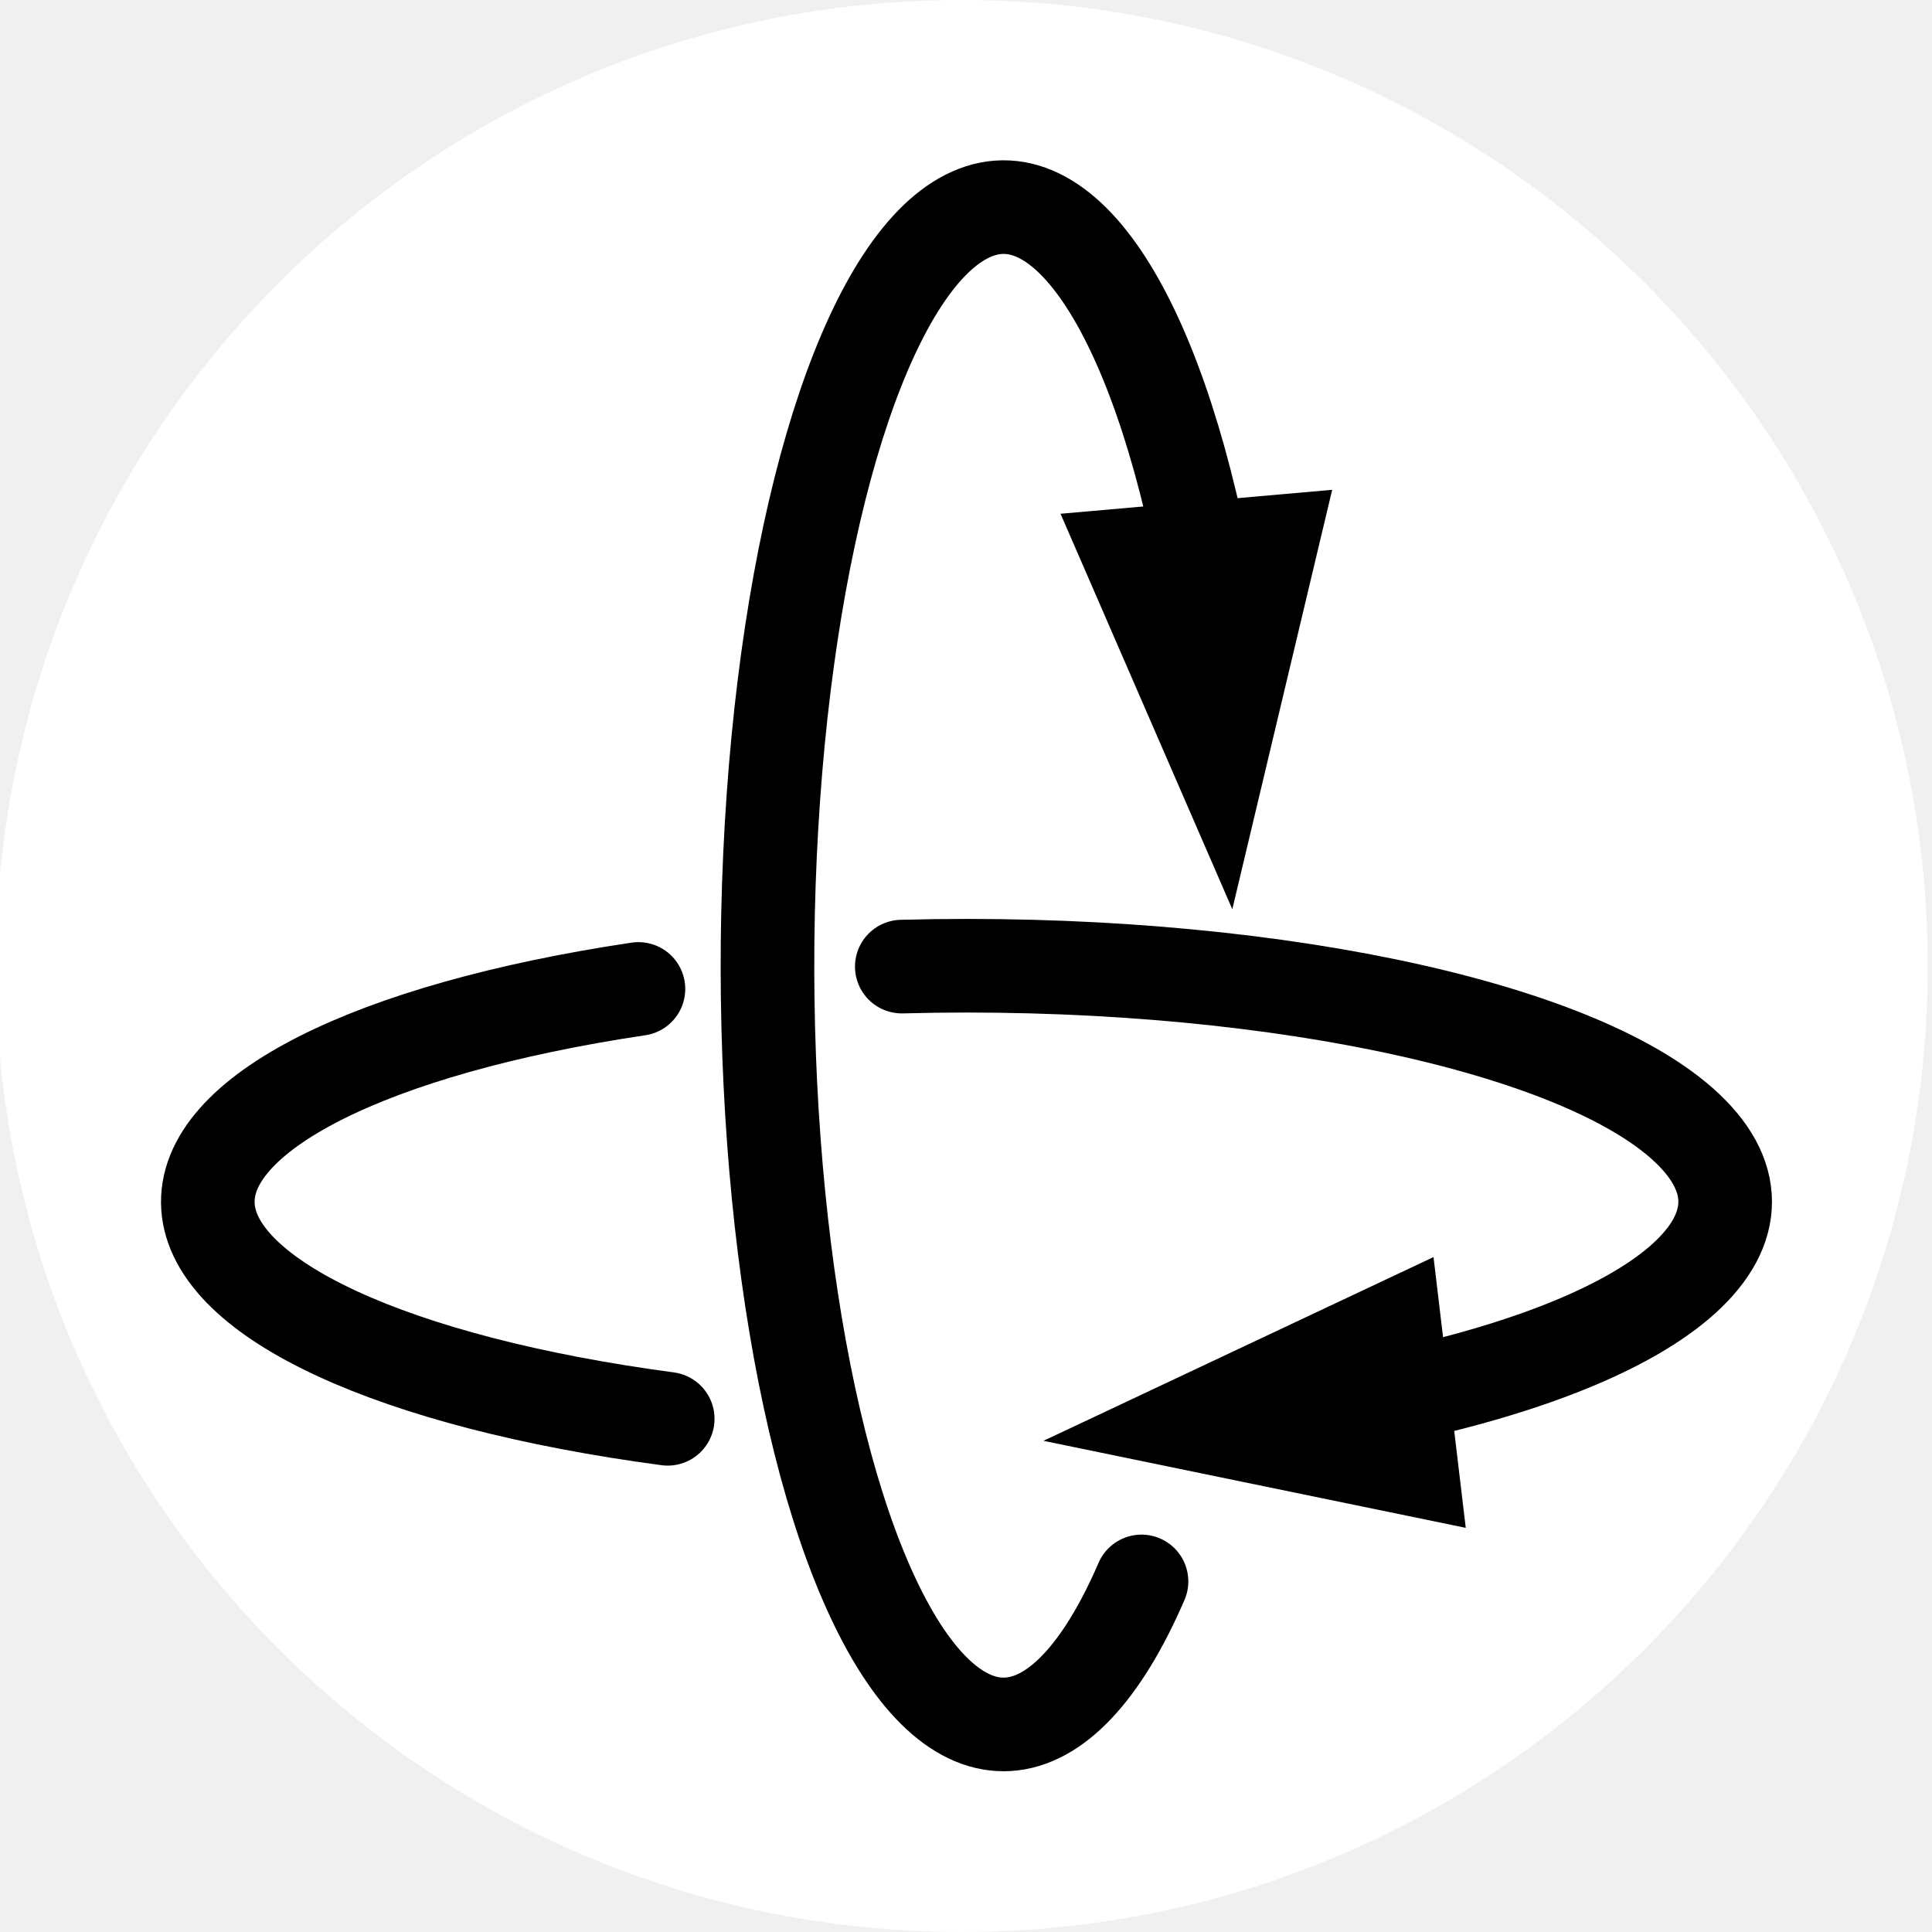
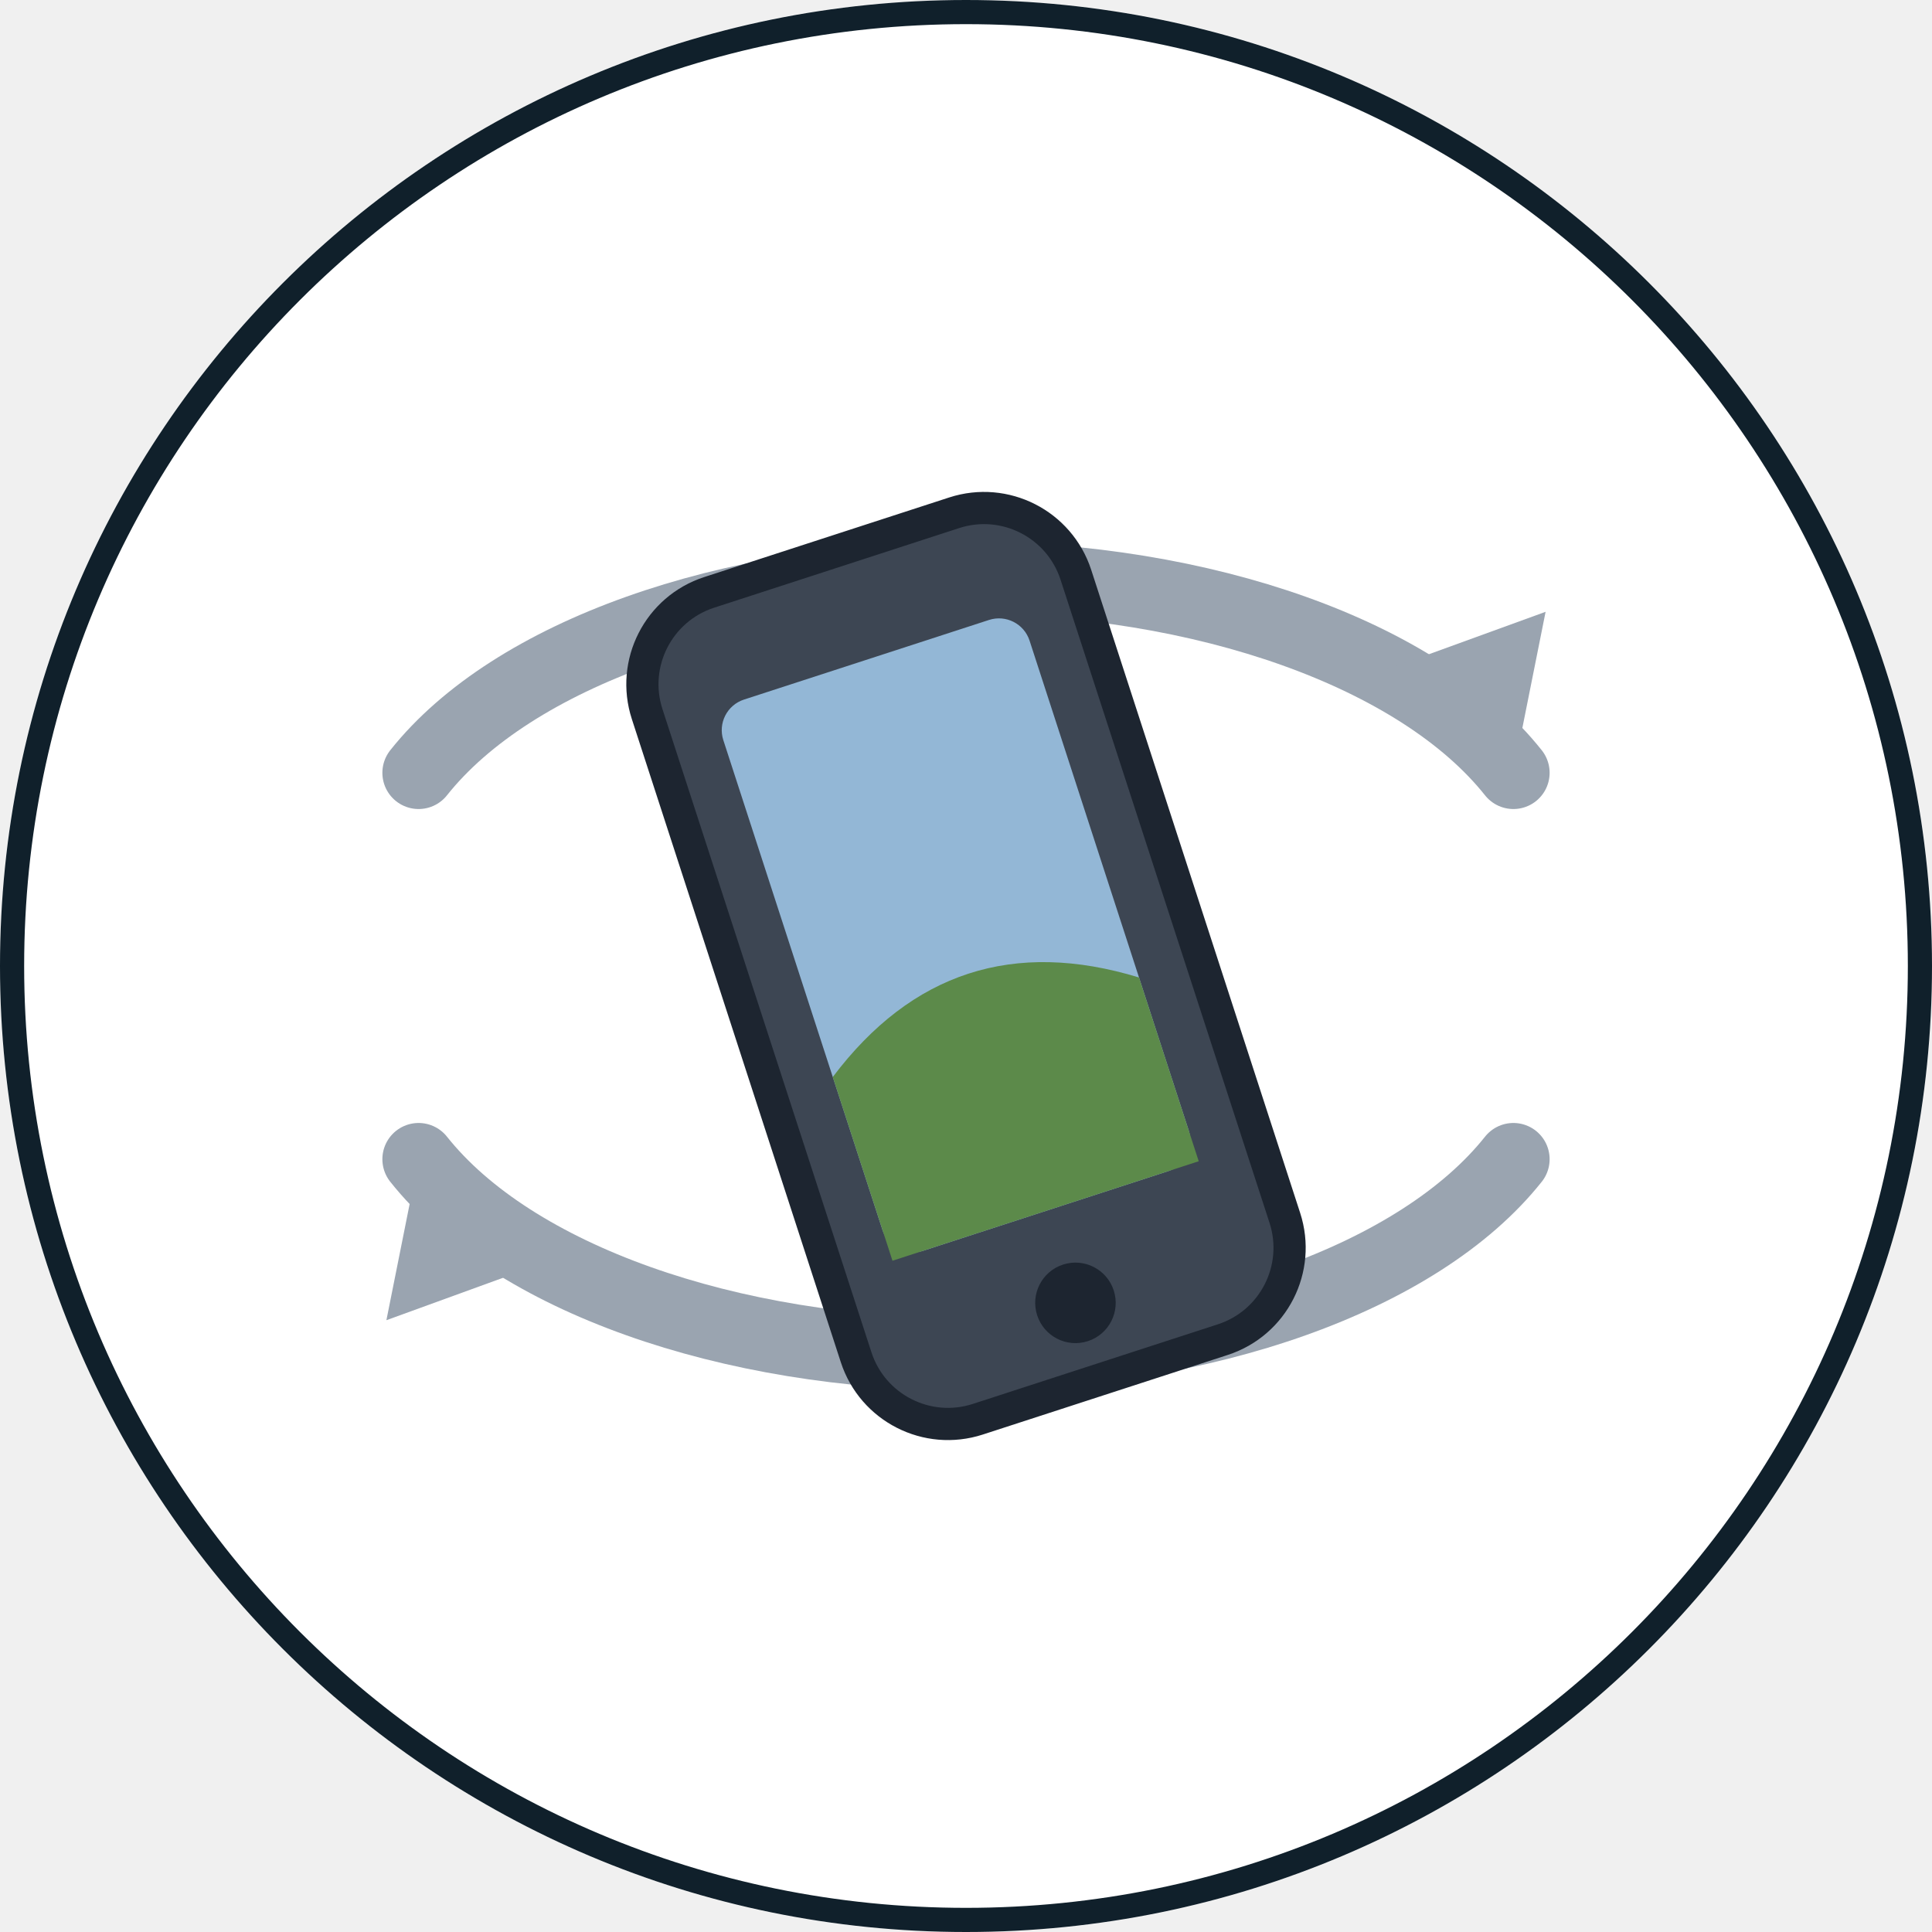
- <svg xmlns="http://www.w3.org/2000/svg" width="240mm" height="240mm" viewBox="0 0 240 240" version="1.1" id="svg5">
-   <defs id="defs2" />
-   <g id="layer1">
-     <circle style="fill:#ffffff;stroke:#000000;stroke-width:0;stroke-dasharray:none" id="path238" cx="119.471" cy="120" r="120" />
-     <path style="fill:#ffffff;stroke:#000000;stroke-width:11.629;stroke-linecap:round;stroke-linejoin:bevel;stroke-dasharray:none" id="path3811" d="m 150.411,-74.849 a 29.326,94.242 0 0 1 -29.774,48.224 29.326,94.242 0 0 1 -24.567,-72.441 29.326,94.242 0 0 1 12.396,-99.467 29.326,94.242 0 0 1 33.336,2.082" transform="scale(1,-1)" />
-     <path id="path5957" style="fill:#000000;stroke:#000000;stroke-width:10;stroke-linejoin:miter;stroke-dasharray:none" d="m 139.094,68.193 12.598,29.005 7.325,-30.762 z" />
-     <path style="fill:#ffffff;fill-opacity:0;stroke:#000000;stroke-width:11.629;stroke-linecap:round;stroke-linejoin:bevel;stroke-dasharray:none" id="path3811-9" d="m 174.276,169.41 a 29.326,94.242 0 0 1 -34.159,40.155 29.326,94.242 0 0 1 -20.043,-97.54" transform="matrix(0,1,1,0,0,0)" />
-     <path style="fill:#ffffff;fill-opacity:0;stroke:#000000;stroke-width:11.629;stroke-linecap:round;stroke-linejoin:bevel;stroke-dasharray:none" id="path3811-9-5" d="m 122.85,79.31 a 29.326,94.242 0 0 1 27.064,-53.474 29.326,94.242 0 0 1 26.335,57.109" transform="matrix(0,1,1,0,0,0)" />
-     <path id="path5957-5" style="fill:#000000;stroke:#000000;stroke-width:10;stroke-linejoin:miter;stroke-dasharray:none" d="m 173.932,163.638 -28.607,13.477 30.972,6.382 z" />
+ <svg xmlns="http://www.w3.org/2000/svg" width="240" height="240" viewBox="0 0 240 240" version="1.1">
+   <defs>
+     <clipPath id="disc">
+       <circle cx="120" cy="120" r="120" />
+     </clipPath>
+   </defs>
+   <circle cx="120" cy="120" r="120" fill="#ffffff" />
+   <g clip-path="url(#disc)">
+     <g fill="none" stroke="#9aa4b0" stroke-width="9" stroke-linecap="round">
+       <path d="M52 96 A 74 40 0 0 1 188 96" />
+       <path d="M188 144 A 74 40 0 0 1 52 144" />
+     </g>
+     <path d="M188 96 l4 -20 -22 8 z" fill="#9aa4b0" />
+     <path d="M52 144 l-4 20 22 -8 z" fill="#9aa4b0" />
+     <g transform="rotate(-18 120 120)">
+       <rect x="92" y="66" width="56" height="108" rx="12" fill="#3d4653" stroke="#1d2530" stroke-width="4" />
+       <rect x="100" y="80" width="40" height="72" rx="4" fill="#93b7d6" />
+       <path d="M100 128 q20 -14 40 0 v24 h-40 z" fill="#5c8a4a" />
+       <circle cx="120" cy="164" r="5" fill="#1d2530" />
+     </g>
  </g>
+   <circle cx="120" cy="120" r="118.5" fill="none" stroke="#10202b" stroke-width="3" />
</svg>
